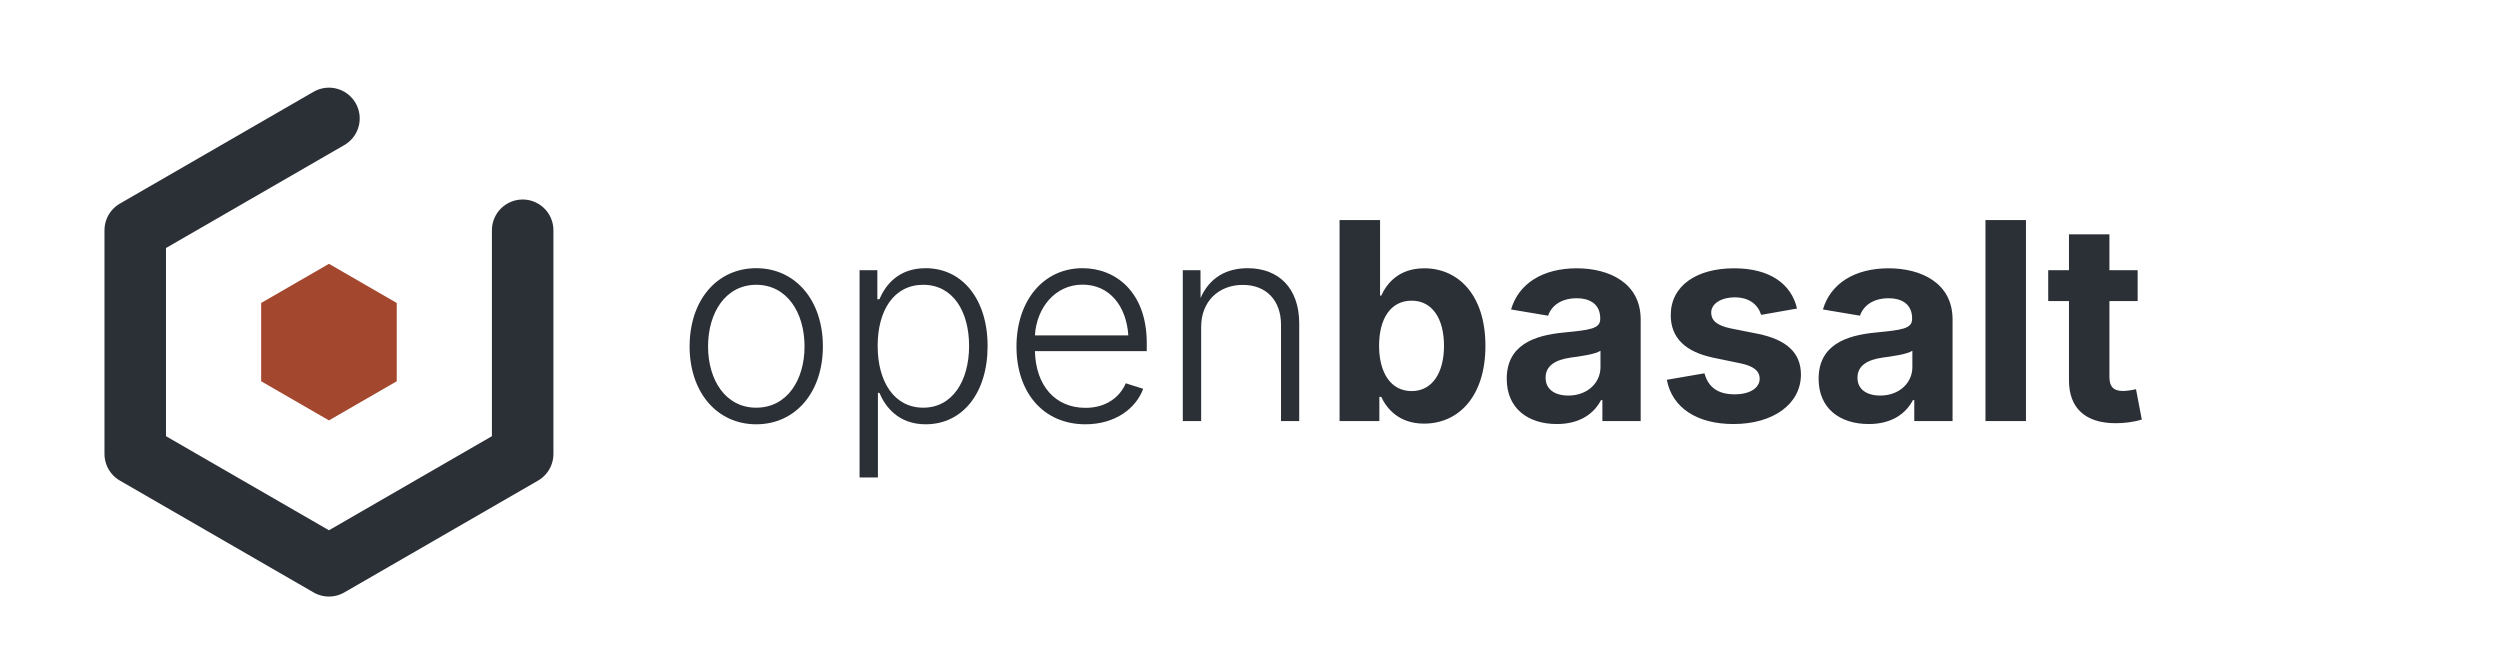
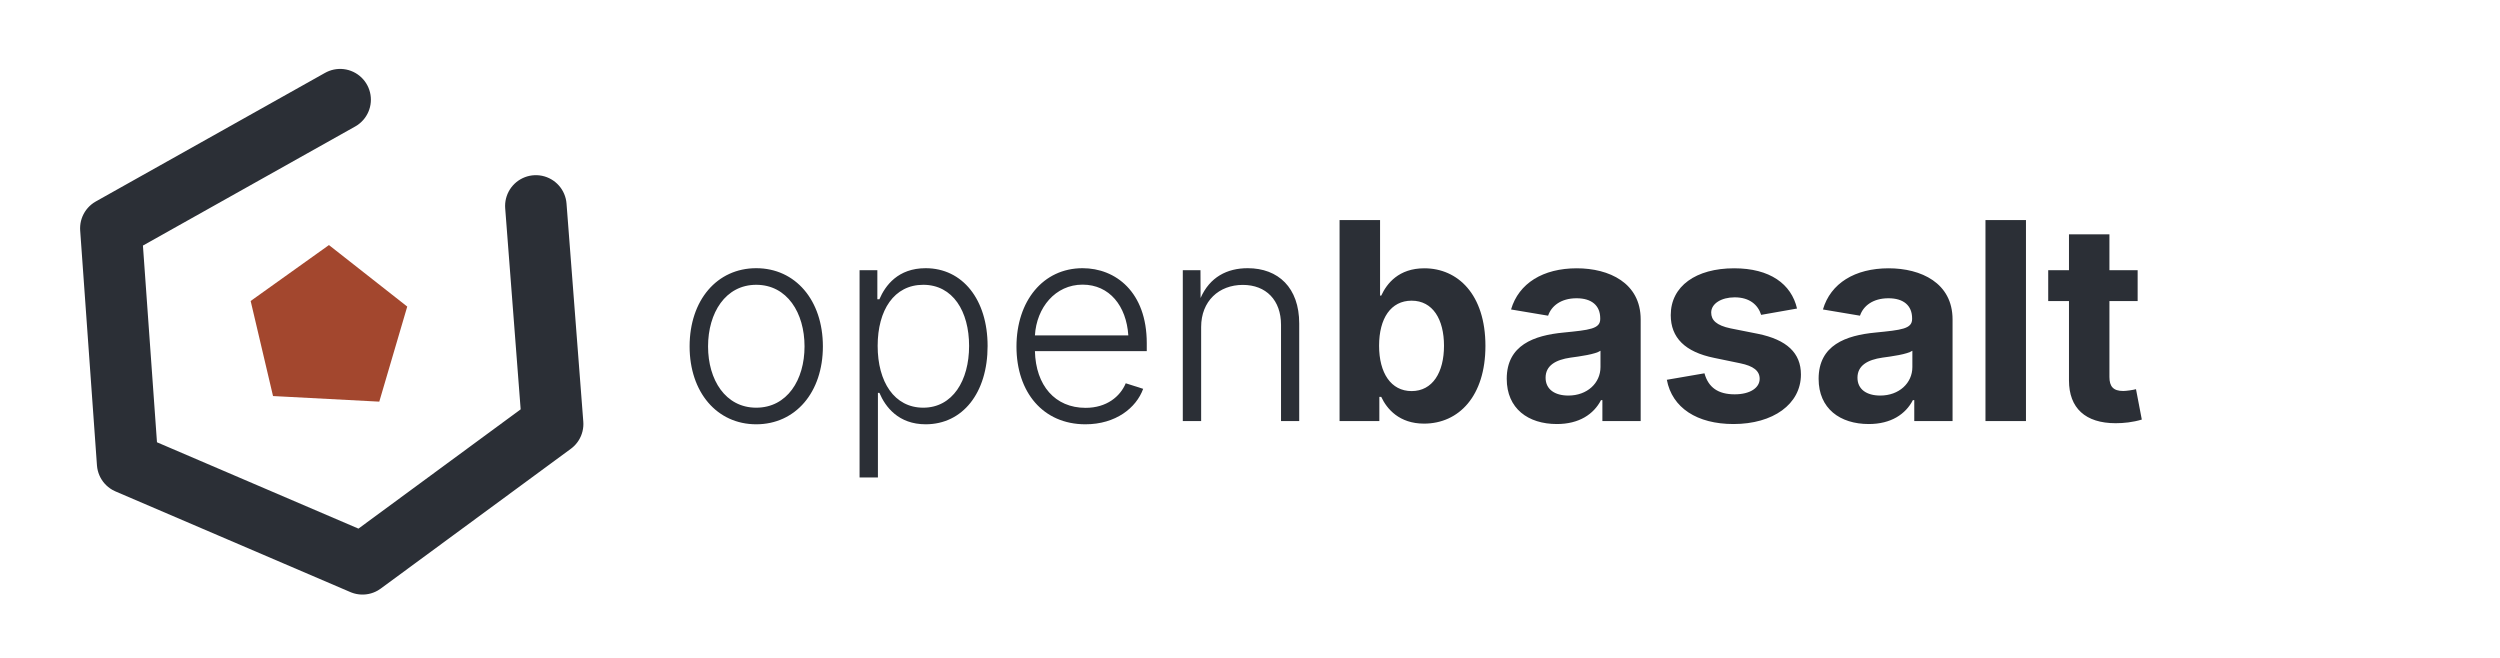
<svg xmlns="http://www.w3.org/2000/svg" width="760" height="200" viewBox="0 0 760 200">
-   <path d="M 158.89,70.00 L 158.89,138.00 L 100.00,172.00 L 41.11,138.00 L 41.11,70.00 L 100.00,36.00" fill="none" stroke="#2B2F36" stroke-width="18.70" stroke-linejoin="round" stroke-linecap="round" />
-   <polygon points="100.00,80.20 120.61,92.10 120.61,115.90 100.00,127.80 79.39,115.90 79.39,92.10" fill="#A3472E" />
+   <path d="M 162.90,62.60 L 168.00,128.90 L 110.20,171.40 L 38.80,140.80 L 33.70,69.40 L 103.40,30.30" fill="none" stroke="#2B2F36" stroke-width="18.70" stroke-linejoin="round" stroke-linecap="round" />
+   <polygon points="100.00,74.50 123.80,93.20 115.30,122.10 83.00,120.40 76.20,91.50" fill="#A3472E" />
  <text x="205" y="128" font-family="Inter, Helvetica, Arial, sans-serif" font-size="84" font-weight="300" fill="#2B2F36" letter-spacing="-0.5">open<tspan font-weight="700">basalt</tspan>
  </text>
</svg>
